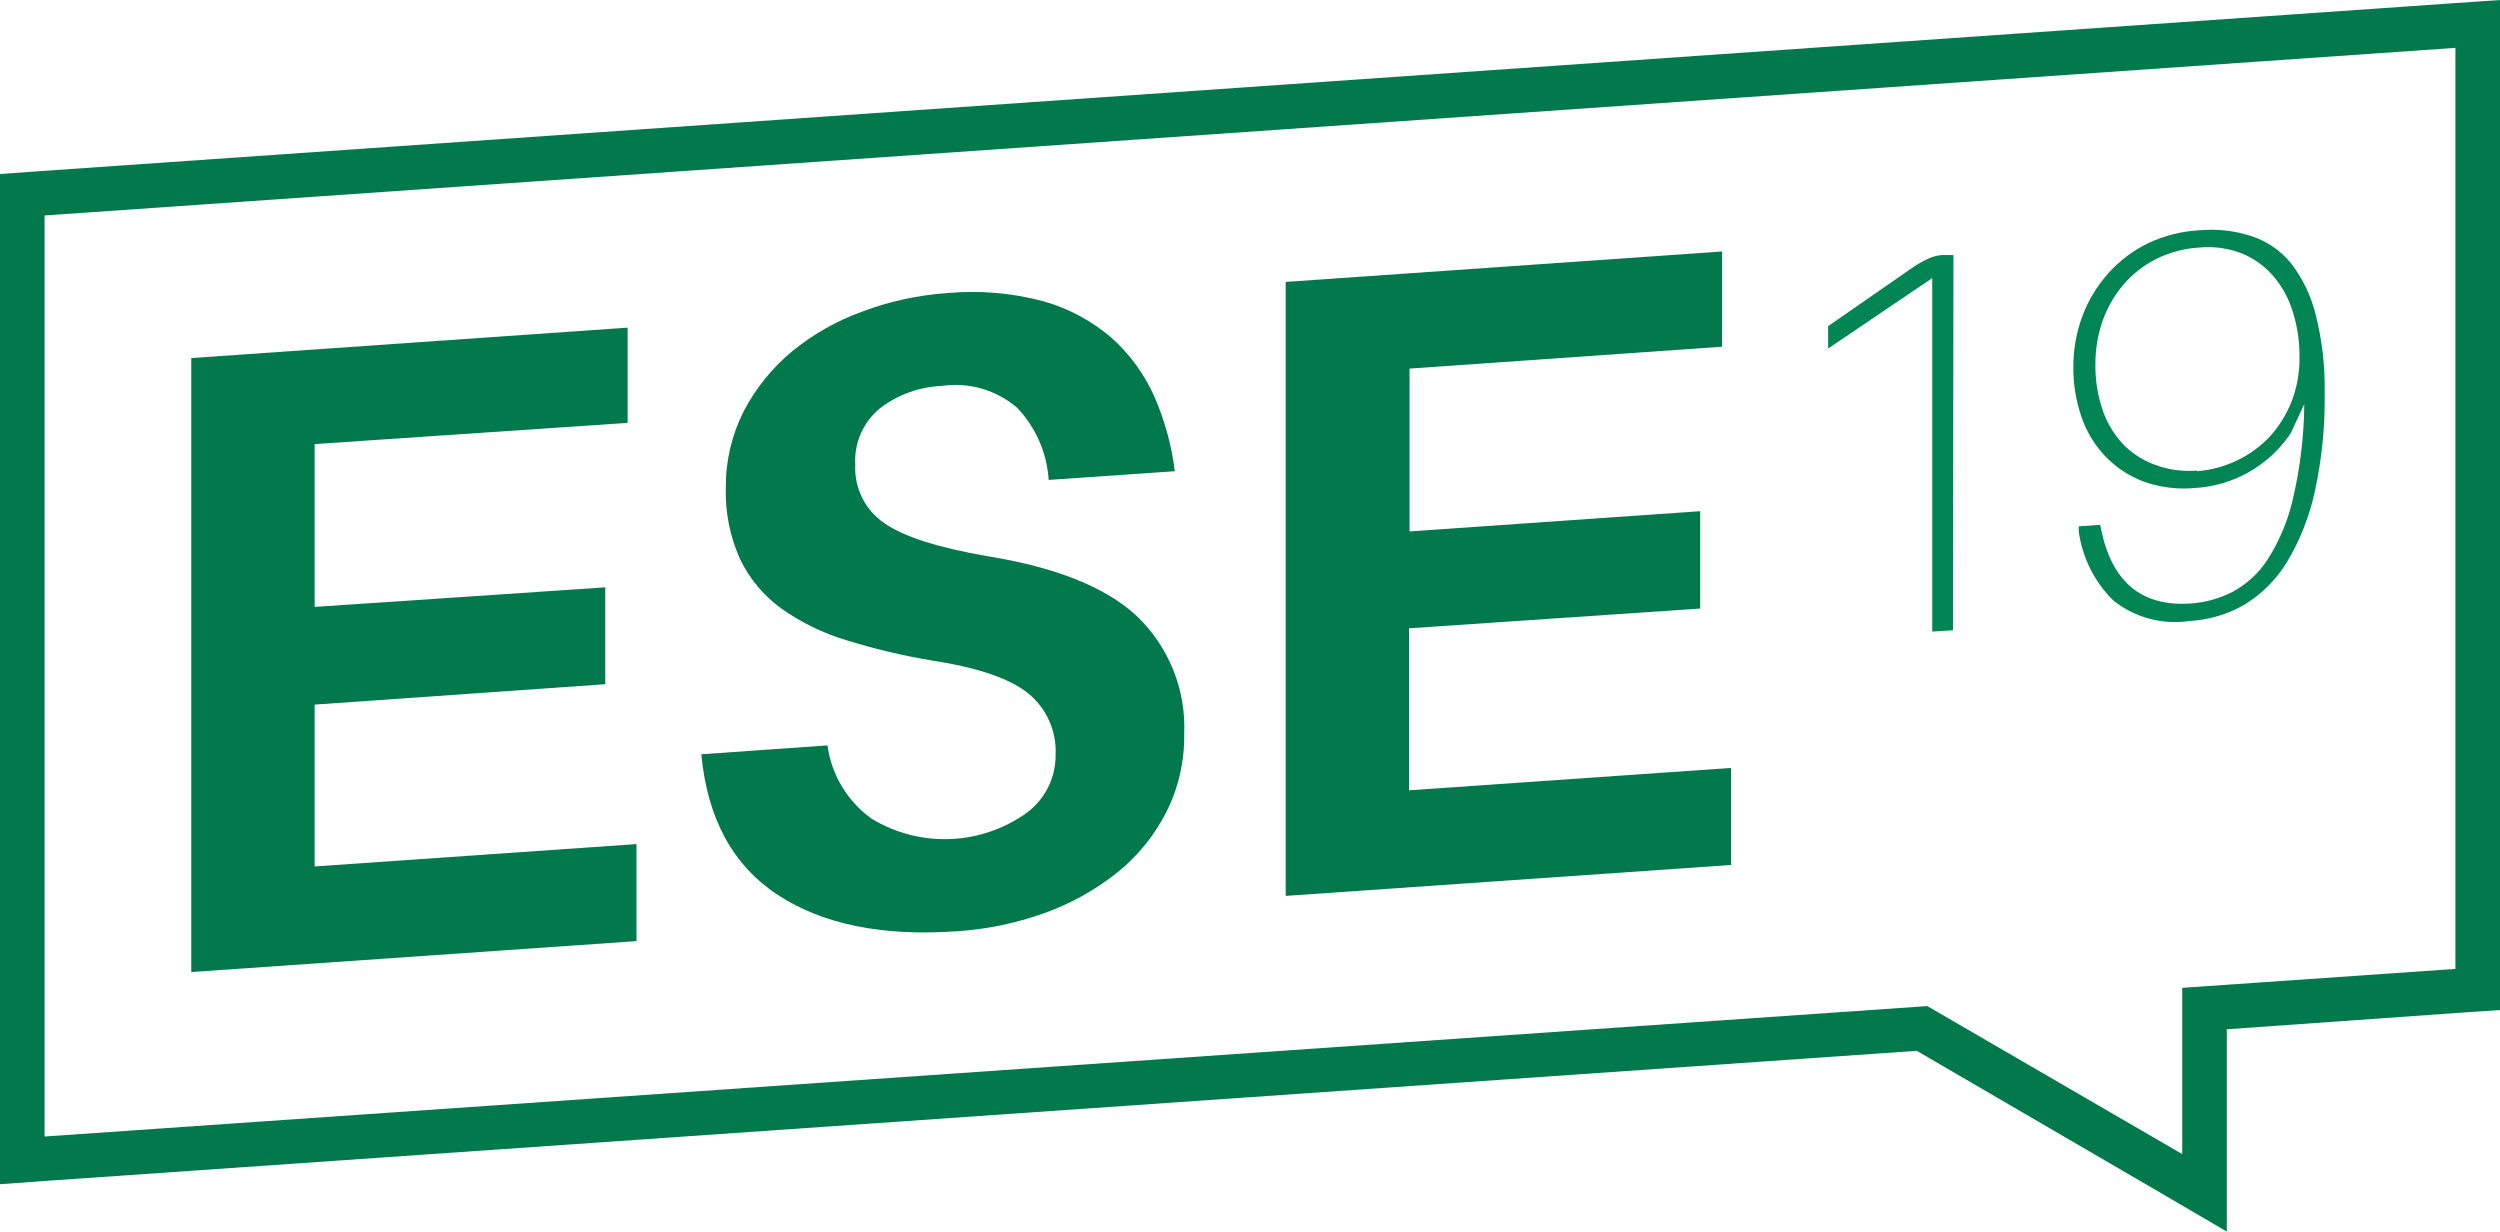
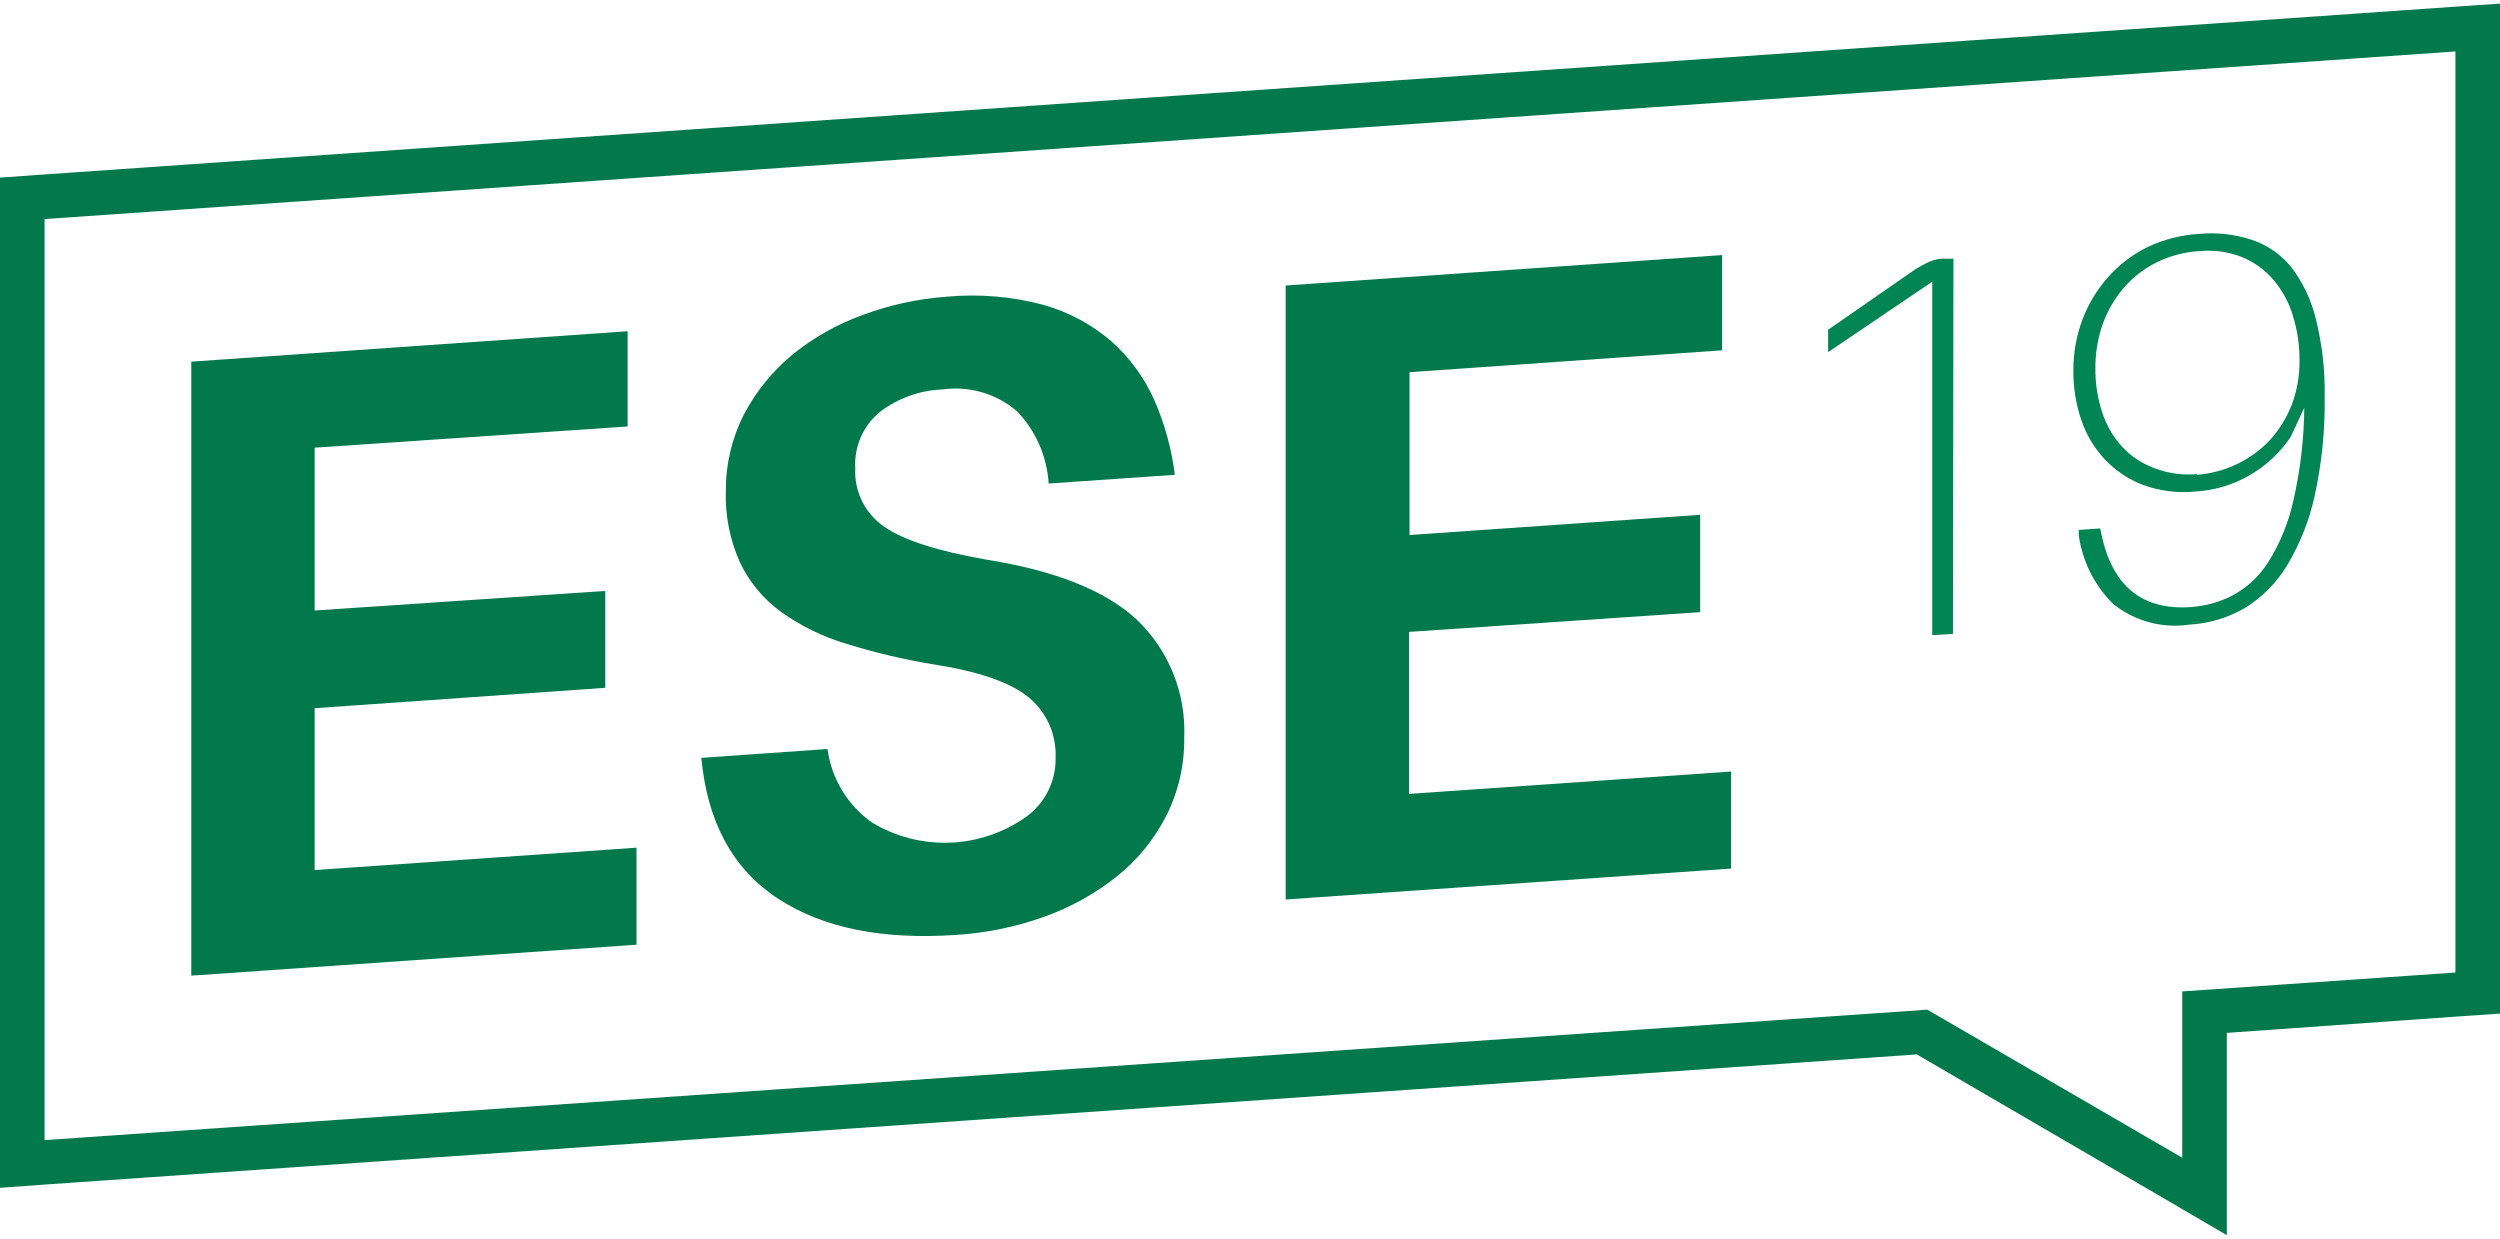
- <svg xmlns="http://www.w3.org/2000/svg" id="Ebene_1" data-name="Ebene 1" viewBox="0 0 152 74.89">
+ <svg xmlns="http://www.w3.org/2000/svg" id="ESE2019" data-name="ESE2019" width="113" height="56" viewBox="0 0 152 74.89">
  <defs>
    <style>.cls-1{fill:#01794c;}.cls-2{fill:#018554;}</style>
  </defs>
  <path class="cls-1" d="M38.7,57.22,11.63,59.1V21.77l26.53-1.85v5.79L19.13,27v9.9L36.8,35.71V41.6L19.13,42.84v9.84L38.7,51.32Z" />
  <path class="cls-1" d="M57.57,17.82a16.71,16.71,0,0,1,5.84.49,10.85,10.85,0,0,1,4.16,2.22,10.5,10.5,0,0,1,2.61,3.57,16.4,16.4,0,0,1,1.25,4.55l-7.67.53a7,7,0,0,0-1.92-4.39,5.75,5.75,0,0,0-4.55-1.33,6.67,6.67,0,0,0-3.77,1.35A4.12,4.12,0,0,0,52,28.26a4.05,4.05,0,0,0,1.77,3.55c1.17.82,3.25,1.48,6.22,2q6.26,1,9.11,3.63A9.36,9.36,0,0,1,72,44.64a10.21,10.21,0,0,1-1.11,4.78,11.28,11.28,0,0,1-3,3.66,15.45,15.45,0,0,1-4.43,2.45,19.45,19.45,0,0,1-5.27,1.09q-6.8.48-10.9-2.21t-4.65-8.55l7.67-.54A6.56,6.56,0,0,0,53,49.78a8.56,8.56,0,0,0,9.41-.35,4.33,4.33,0,0,0,1.77-3.55,4.53,4.53,0,0,0-1.66-3.72c-1.11-.9-3.06-1.57-5.85-2a38.93,38.93,0,0,1-5.19-1.23A13.51,13.51,0,0,1,47.51,37,7.92,7.92,0,0,1,45,34a9.86,9.86,0,0,1-.87-4.37A10.09,10.09,0,0,1,45.22,25a11.86,11.86,0,0,1,2.94-3.64,14.56,14.56,0,0,1,4.3-2.43A18.26,18.26,0,0,1,57.57,17.82Z" />
  <path class="cls-1" d="M105.25,52.59,78.17,54.47V17.14l26.53-1.85v5.79l-19,1.33v9.9l17.67-1.23V37L85.67,38.2v9.85l19.58-1.36Z" />
  <path class="cls-2" d="M118.74,38.32l-1.26.08V16.91l-6.33,4.28V19.83l5.19-3.6a6.5,6.5,0,0,1,1-.55,2.32,2.32,0,0,1,.7-.17l.73,0Z" />
  <path class="cls-2" d="M133.73,14a7.88,7.88,0,0,1,3.17.36A5.19,5.19,0,0,1,139.29,16a8.38,8.38,0,0,1,1.51,3.16,18,18,0,0,1,.54,4.73,26.28,26.28,0,0,1-.6,6,14.14,14.14,0,0,1-1.68,4.26,7.79,7.79,0,0,1-2.59,2.61,7.56,7.56,0,0,1-3.37,1,6,6,0,0,1-4.61-1.25,7.28,7.28,0,0,1-2.1-4.18l0-.33,1.3-.09.07.33q1,4.77,5.45,4.45a6.52,6.52,0,0,0,2.52-.7,5.84,5.84,0,0,0,2.16-2,11.74,11.74,0,0,0,1.53-3.7,26.43,26.43,0,0,0,.68-5.72l-.83,1.78a7.53,7.53,0,0,1-5.82,3.32,7.26,7.26,0,0,1-3.17-.41,6.28,6.28,0,0,1-2.31-1.55,6.59,6.59,0,0,1-1.43-2.4,9.13,9.13,0,0,1-.48-3,8.76,8.76,0,0,1,.56-3.12,8.23,8.23,0,0,1,1.58-2.59,7.83,7.83,0,0,1,2.44-1.83A8.46,8.46,0,0,1,133.73,14Zm-.15,14.65A6.83,6.83,0,0,0,136,28a6.71,6.71,0,0,0,2-1.45,7,7,0,0,0,1.33-2.14,7.28,7.28,0,0,0,.48-2.67,9,9,0,0,0-.4-2.76,6.1,6.1,0,0,0-1.18-2.18,5.06,5.06,0,0,0-1.92-1.39,5.67,5.67,0,0,0-2.59-.36,6.72,6.72,0,0,0-2.61.69,6.32,6.32,0,0,0-2,1.56,7,7,0,0,0-1.27,2.2,8,8,0,0,0-.44,2.64,8.31,8.31,0,0,0,.41,2.7,5.72,5.72,0,0,0,1.22,2.11A5.06,5.06,0,0,0,131,28.25,5.85,5.85,0,0,0,133.58,28.61Z" />
  <path class="cls-1" d="M149.29,2.91v56l-16.61,1.15V70.17l-15.5-9L2.71,69.1v-56L149.29,2.91M152,0l-2.9.2L2.52,10.4,0,10.58V72l2.9-.21,113.64-7.9,14.78,8.61,4.07,2.38V62.58l14.09-1,2.52-.17V0Z" />
</svg>
